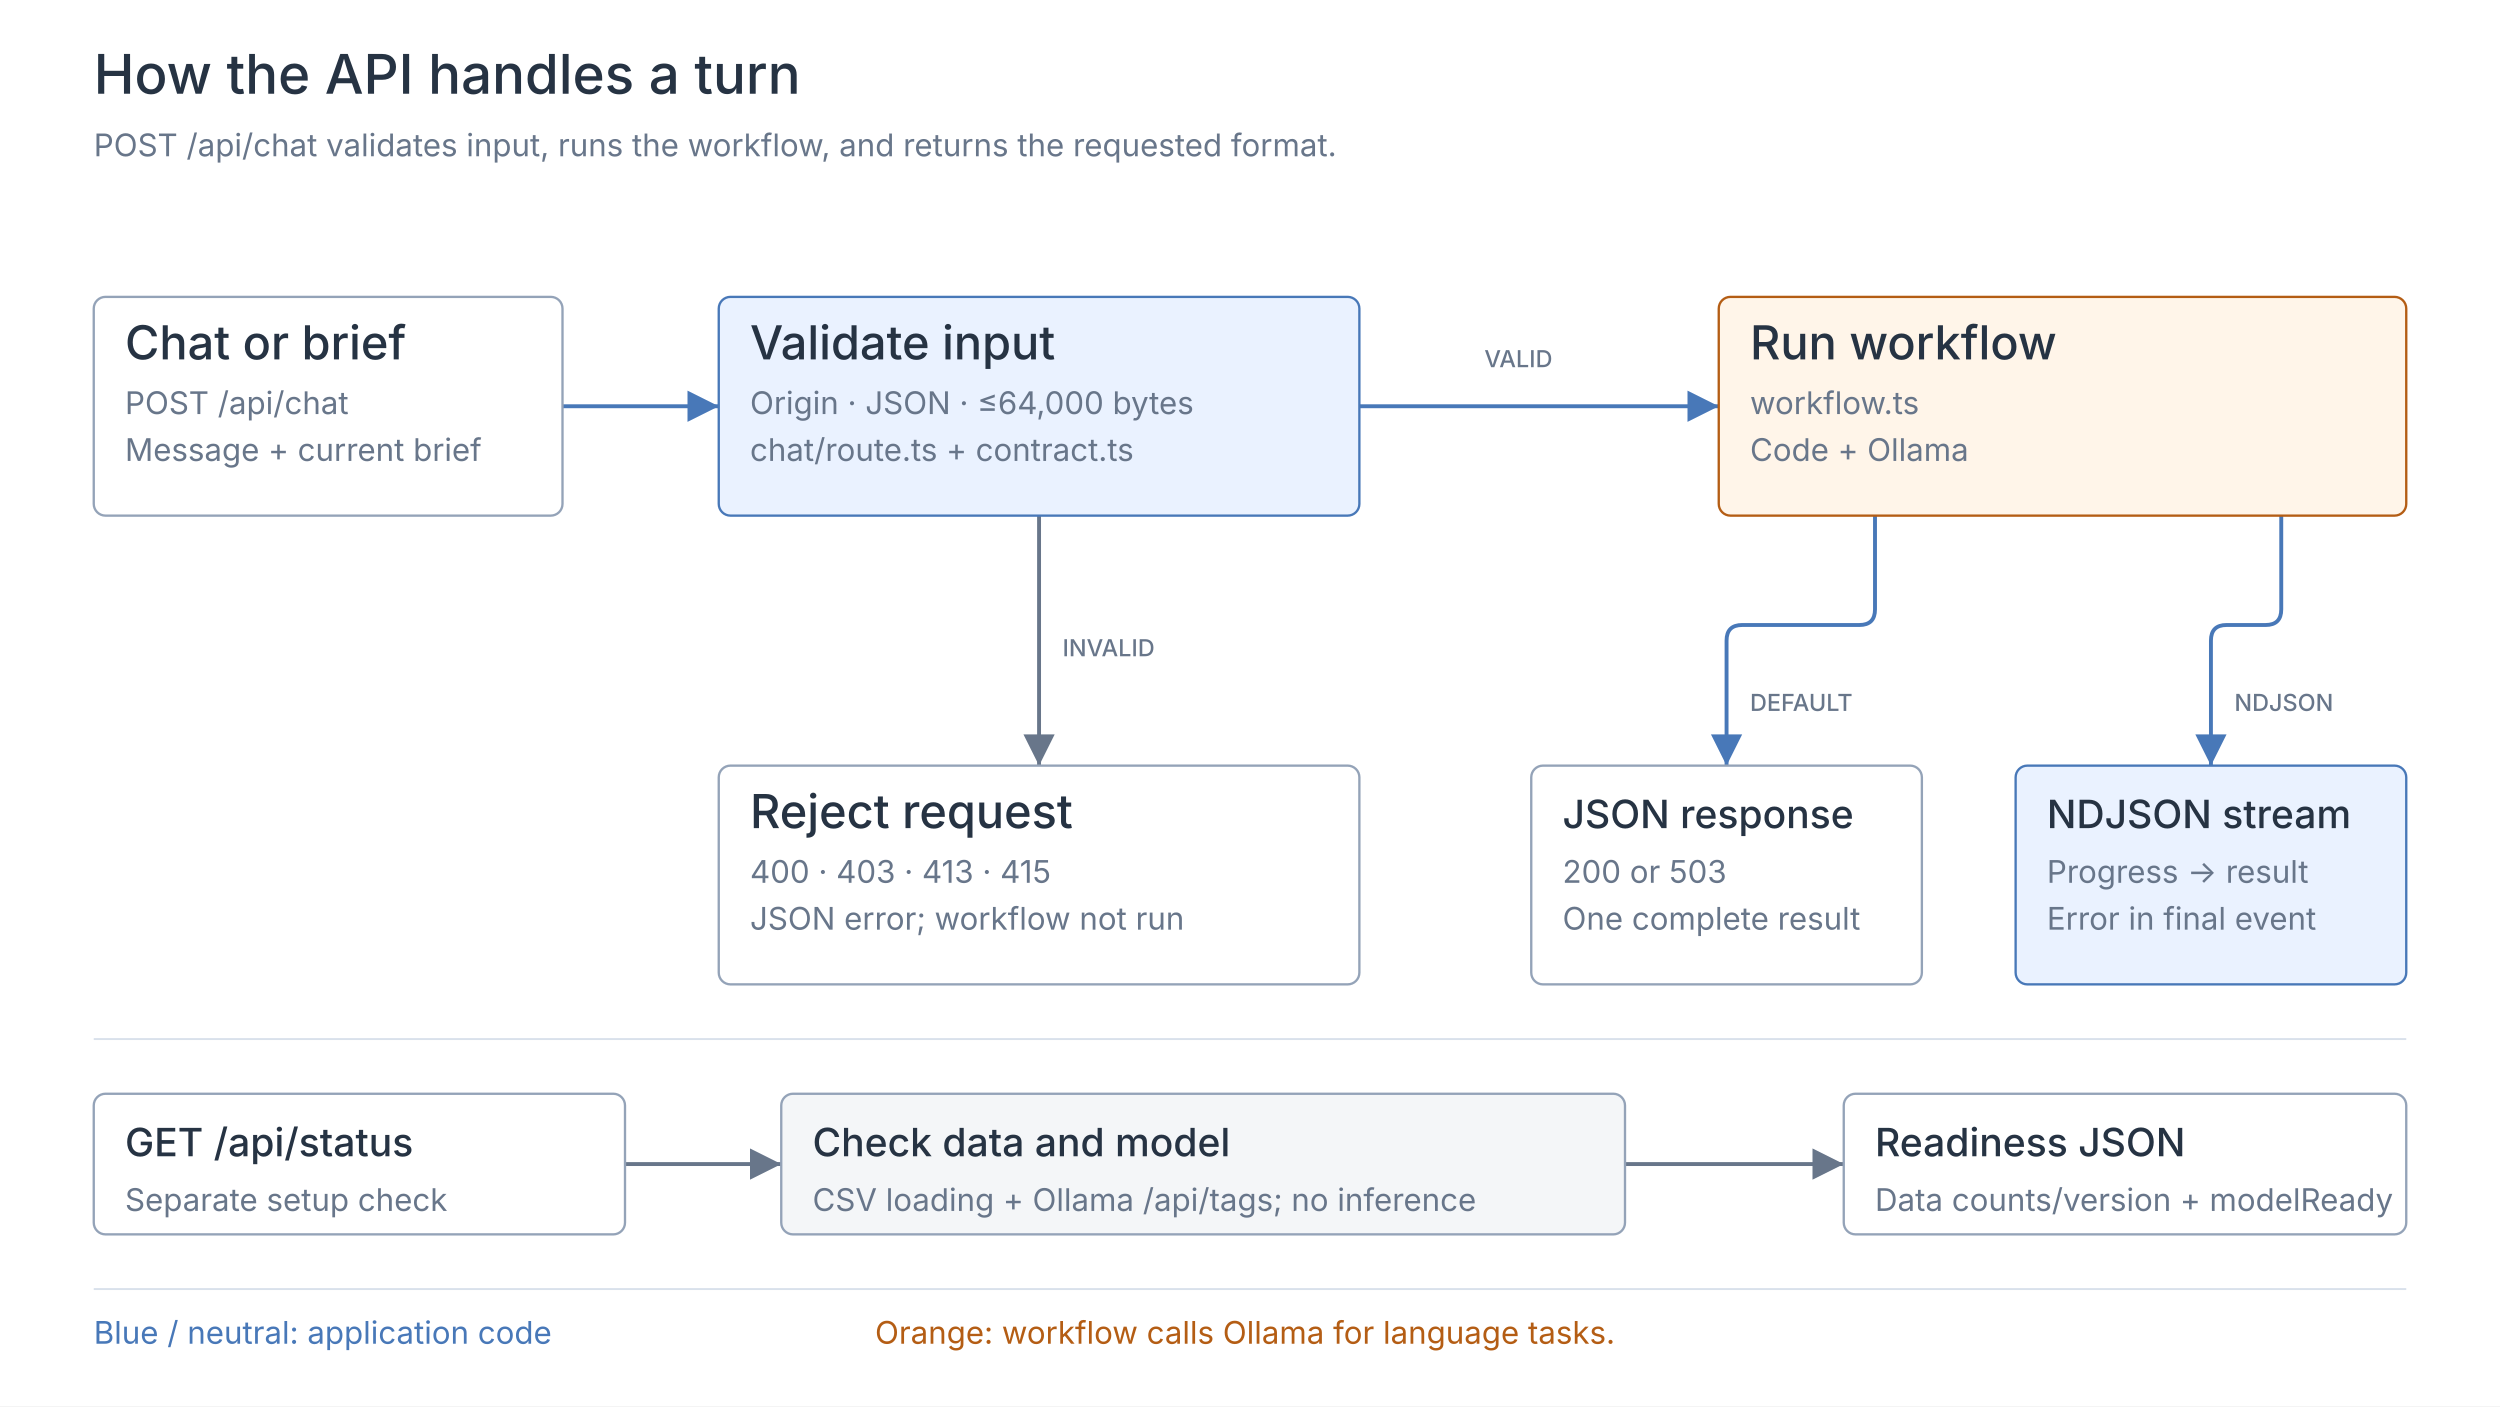
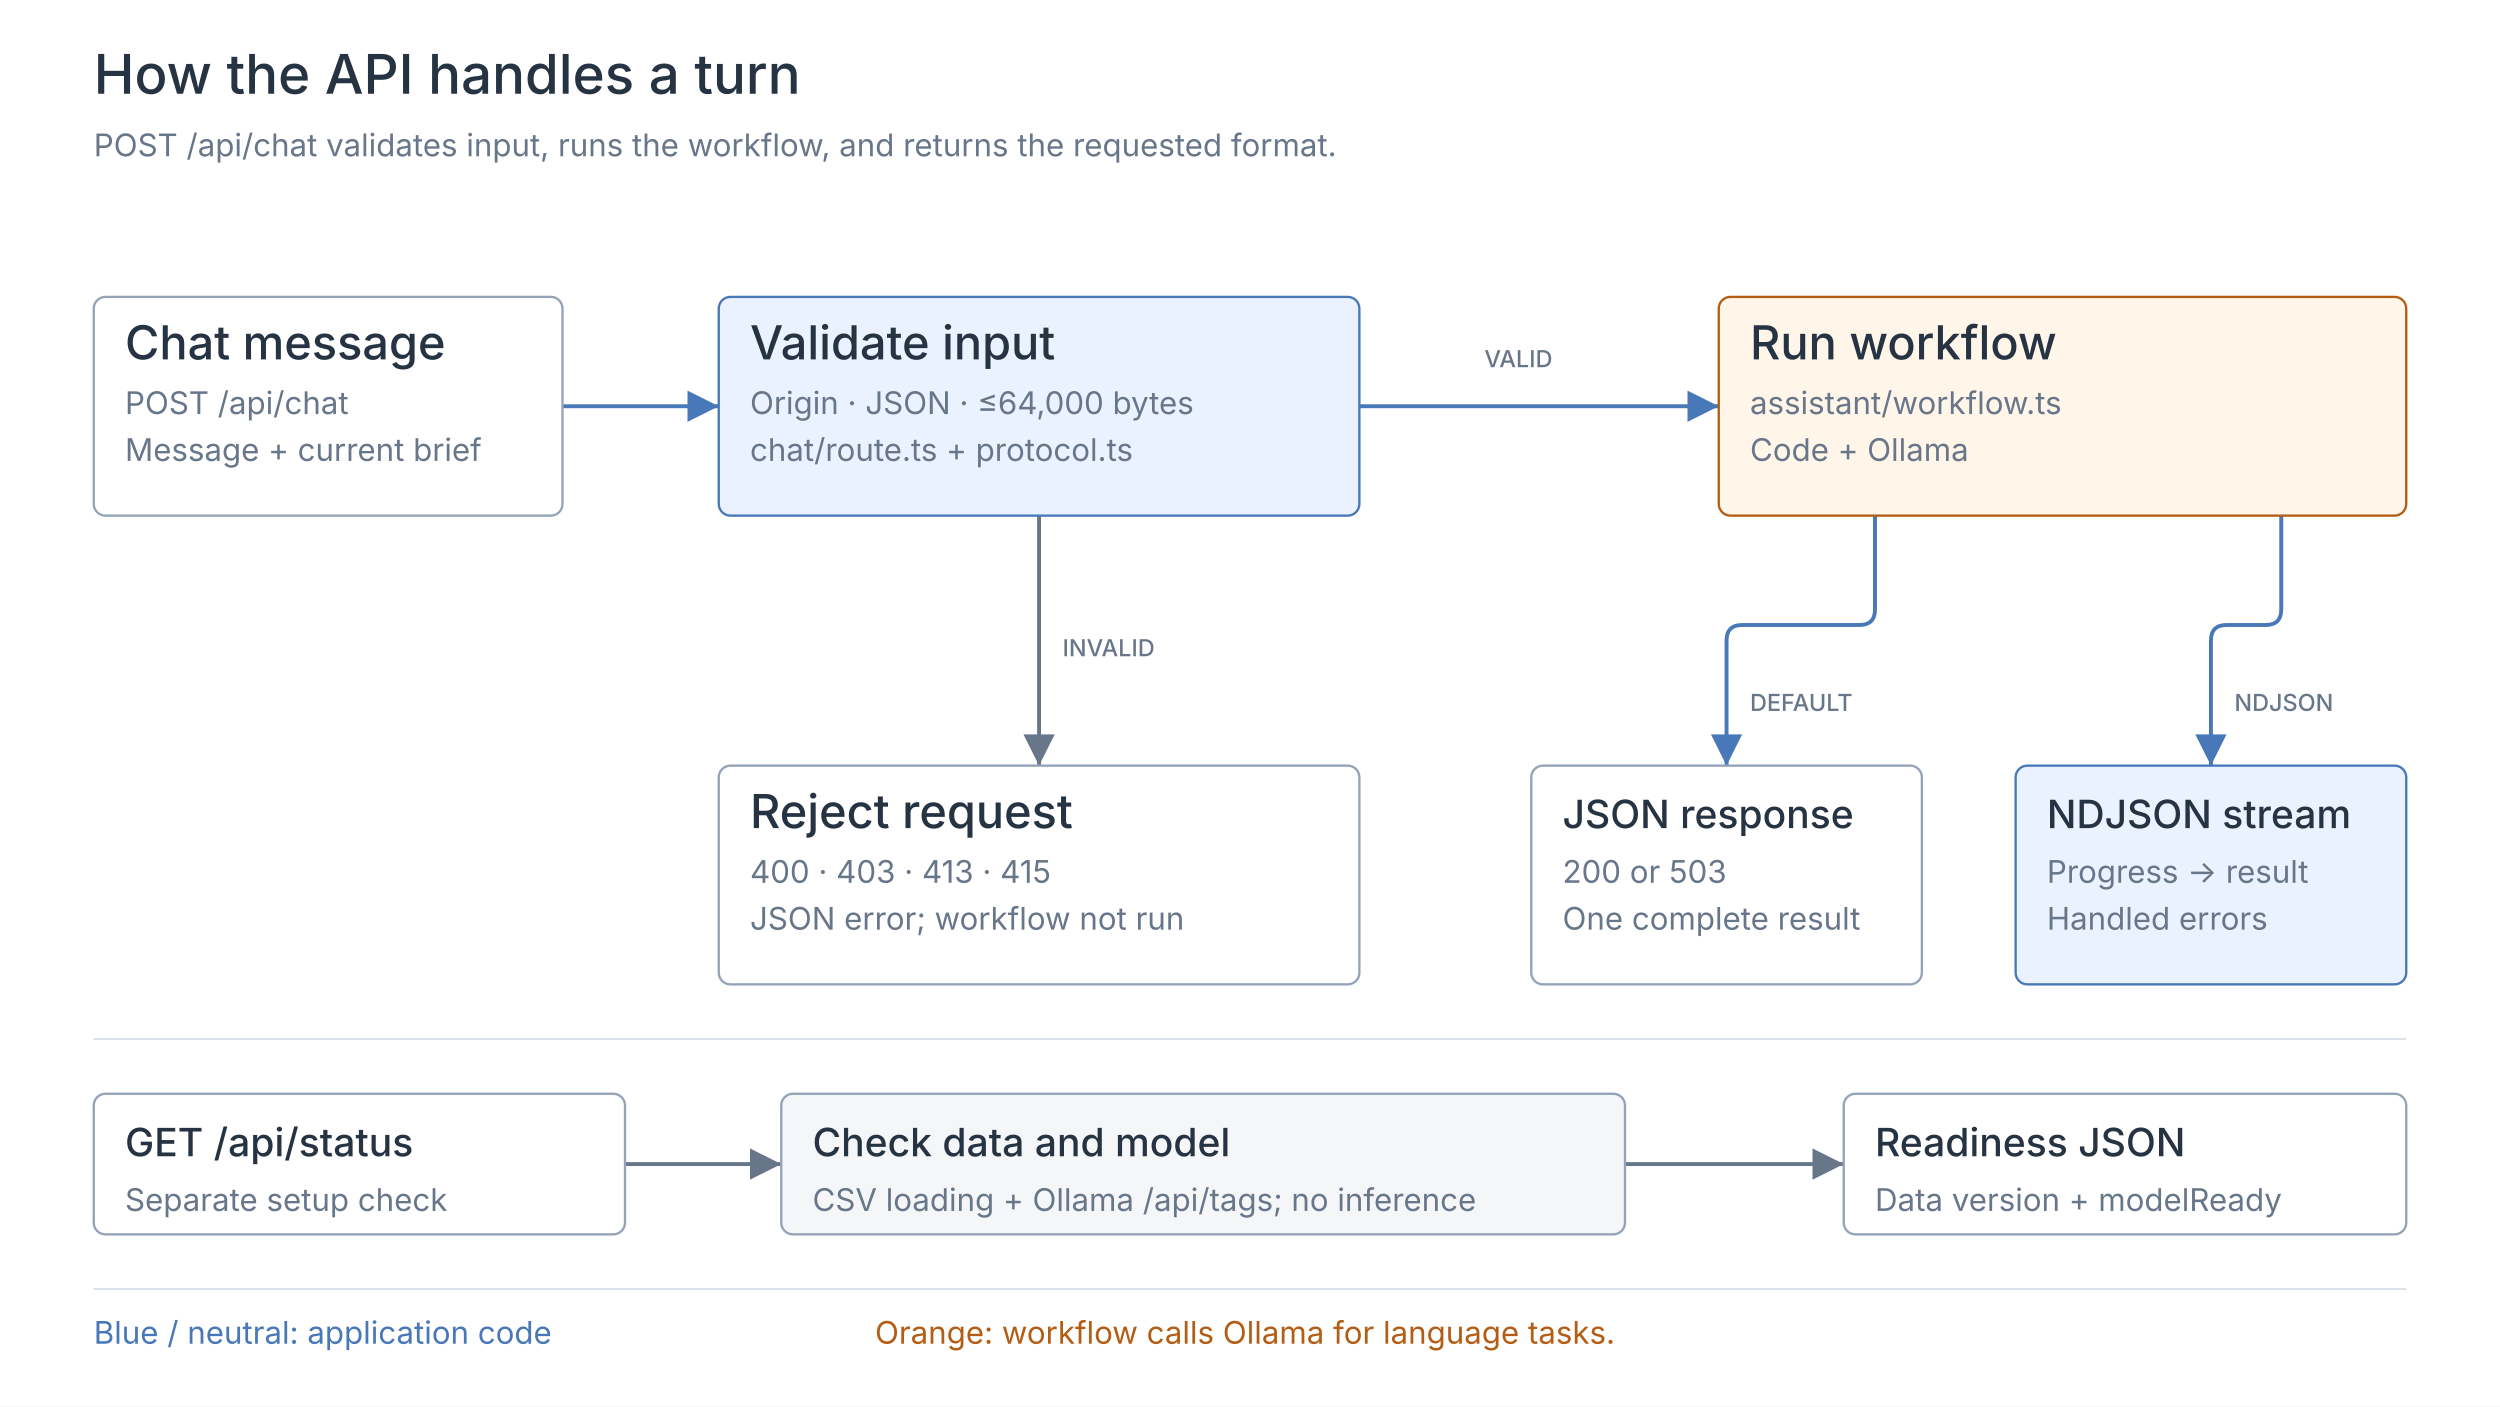
<svg xmlns="http://www.w3.org/2000/svg" viewBox="0 0 1280 720" width="1280" height="720" role="img" aria-labelledby="api-request-flow-title api-request-flow-desc" style="font-family:-apple-system,BlinkMacSystemFont,Segoe UI,sans-serif">
  <rect width="1280" height="720" fill="#ffffff" />
  <defs>
    <marker id="api-request-flow-muted" markerWidth="8" markerHeight="8" refX="8" refY="4" orient="auto">
      <path d="M0 0 L8 4 L0 8 Z" fill="#68768a" />
    </marker>
    <marker id="api-request-flow-blue" markerWidth="8" markerHeight="8" refX="8" refY="4" orient="auto">
      <path d="M0 0 L8 4 L0 8 Z" fill="#4878b8" />
    </marker>
    <marker id="api-request-flow-orange" markerWidth="8" markerHeight="8" refX="8" refY="4" orient="auto">
      <path d="M0 0 L8 4 L0 8 Z" fill="#b45d14" />
    </marker>
  </defs>
  <text x="48" y="48" font-size="28" fill="#263343" font-weight="500">How the API handles a turn</text>
  <text x="48" y="80" font-size="16" fill="#68768a" font-weight="400">POST /api/chat validates input, runs the workflow, and returns the requested format.</text>
  <path data-source="request" data-target="validate" d="M288 208 H368" fill="none" stroke="#4878b8" stroke-width="2" marker-end="url(#api-request-flow-blue)" />
  <path data-source="validate" data-target="workflow" d="M696 208 H880" fill="none" stroke="#4878b8" stroke-width="2" marker-end="url(#api-request-flow-blue)" />
  <path data-source="validate" data-target="reject" d="M532 264 V392" fill="none" stroke="#68768a" stroke-width="2" marker-end="url(#api-request-flow-muted)" />
  <path data-source="workflow" data-target="json" d="M960 264 V312 Q960 320 952 320 H892 Q884 320 884 328 V392" fill="none" stroke="#4878b8" stroke-width="2" marker-end="url(#api-request-flow-blue)" />
  <path data-source="workflow" data-target="stream" d="M1168 264 V312 Q1168 320 1160 320 H1140 Q1132 320 1132 328 V392" fill="none" stroke="#4878b8" stroke-width="2" marker-end="url(#api-request-flow-blue)" />
  <path data-source="status" data-target="checks" d="M320 596 H400" fill="none" stroke="#68768a" stroke-width="2" marker-end="url(#api-request-flow-muted)" />
  <path data-source="checks" data-target="readiness" d="M832 596 H944" fill="none" stroke="#68768a" stroke-width="2" marker-end="url(#api-request-flow-muted)" />
  <rect x="760" y="172" width="64" height="20" fill="#ffffff" />
  <text x="760" y="188" font-size="12" fill="#68768a" font-weight="500">VALID</text>
  <rect x="544" y="320" width="80" height="20" fill="#ffffff" />
  <text x="544" y="336" font-size="12" fill="#68768a" font-weight="500">INVALID</text>
  <rect x="896" y="348" width="84" height="20" fill="#ffffff" />
  <text x="896" y="364" font-size="12" fill="#68768a" font-weight="500">DEFAULT</text>
  <rect x="1144" y="348" width="80" height="20" fill="#ffffff" />
  <text x="1144" y="364" font-size="12" fill="#68768a" font-weight="500">NDJSON</text>
  <g data-node="request">
    <rect x="48" y="152" width="240" height="112" rx="6" fill="#ffffff" stroke="#94a3b8" stroke-width="1.2" />
-     <text x="64" y="184" font-size="24" fill="#263343" font-weight="500">Chat or brief</text>
+     <text x="64" y="184" font-size="24" fill="#263343" font-weight="500">Chat message</text>
    <text x="64" y="212" font-size="16" fill="#68768a" font-weight="400">POST /api/chat</text>
    <text x="64" y="236" font-size="16" fill="#68768a" font-weight="400">Message + current brief</text>
  </g>
  <g data-node="validate">
    <rect x="368" y="152" width="328" height="112" rx="6" fill="#eaf2ff" stroke="#4878b8" stroke-width="1.2" />
    <text x="384" y="184" font-size="24" fill="#263343" font-weight="500">Validate input</text>
    <text x="384" y="212" font-size="16" fill="#68768a" font-weight="400">Origin · JSON · ≤64,000 bytes</text>
-     <text x="384" y="236" font-size="16" fill="#68768a" font-weight="400">chat/route.ts + contract.ts</text>
+     <text x="384" y="236" font-size="16" fill="#68768a" font-weight="400">chat/route.ts + protocol.ts</text>
  </g>
  <g data-node="workflow">
    <rect x="880" y="152" width="352" height="112" rx="6" fill="#fff5e9" stroke="#b45d14" stroke-width="1.2" />
    <text x="896" y="184" font-size="24" fill="#263343" font-weight="500">Run workflow</text>
-     <text x="896" y="212" font-size="16" fill="#68768a" font-weight="400">workflow.ts</text>
+     <text x="896" y="212" font-size="16" fill="#68768a" font-weight="400">assistant/workflow.ts</text>
    <text x="896" y="236" font-size="16" fill="#68768a" font-weight="400">Code + Ollama</text>
  </g>
  <g data-node="reject">
    <rect x="368" y="392" width="328" height="112" rx="6" fill="#ffffff" stroke="#94a3b8" stroke-width="1.2" />
    <text x="384" y="424" font-size="24" fill="#263343" font-weight="500">Reject request</text>
    <text x="384" y="452" font-size="16" fill="#68768a" font-weight="400">400 · 403 · 413 · 415</text>
    <text x="384" y="476" font-size="16" fill="#68768a" font-weight="400">JSON error; workflow not run</text>
  </g>
  <g data-node="json">
    <rect x="784" y="392" width="200" height="112" rx="6" fill="#ffffff" stroke="#94a3b8" stroke-width="1.2" />
    <text x="800" y="424" font-size="20" fill="#263343" font-weight="500">JSON response</text>
    <text x="800" y="452" font-size="16" fill="#68768a" font-weight="400">200 or 503</text>
    <text x="800" y="476" font-size="16" fill="#68768a" font-weight="400">One complete result</text>
  </g>
  <g data-node="stream">
    <rect x="1032" y="392" width="200" height="112" rx="6" fill="#eaf2ff" stroke="#4878b8" stroke-width="1.2" />
    <text x="1048" y="424" font-size="20" fill="#263343" font-weight="500">NDJSON stream</text>
    <text x="1048" y="452" font-size="16" fill="#68768a" font-weight="400">Progress → result</text>
-     <text x="1048" y="476" font-size="16" fill="#68768a" font-weight="400">Error in final event</text>
+     <text x="1048" y="476" font-size="16" fill="#68768a" font-weight="400">Handled errors</text>
  </g>
  <line x1="48" y1="532" x2="1232" y2="532" stroke="#d9e1eb" />
  <g data-node="status">
    <rect x="48" y="560" width="272" height="72" rx="6" fill="#ffffff" stroke="#94a3b8" stroke-width="1.2" />
    <text x="64" y="592" font-size="20" fill="#263343" font-weight="500">GET /api/status</text>
    <text x="64" y="620" font-size="16" fill="#68768a" font-weight="400">Separate setup check</text>
  </g>
  <g data-node="checks">
    <rect x="400" y="560" width="432" height="72" rx="6" fill="#f4f6f8" stroke="#94a3b8" stroke-width="1.2" />
    <text x="416" y="592" font-size="20" fill="#263343" font-weight="500">Check data and model</text>
    <text x="416" y="620" font-size="16" fill="#68768a" font-weight="400">CSV loading + Ollama /api/tags; no inference</text>
  </g>
  <g data-node="readiness">
    <rect x="944" y="560" width="288" height="72" rx="6" fill="#ffffff" stroke="#94a3b8" stroke-width="1.2" />
    <text x="960" y="592" font-size="20" fill="#263343" font-weight="500">Readiness JSON</text>
-     <text x="960" y="620" font-size="16" fill="#68768a" font-weight="400">Data counts/version + modelReady</text>
+     <text x="960" y="620" font-size="16" fill="#68768a" font-weight="400">Data version + modelReady</text>
  </g>
  <line x1="48" y1="660" x2="1232" y2="660" stroke="#d9e1eb" />
  <text x="48" y="688" font-size="16" fill="#4878b8" font-weight="400">Blue / neutral: application code</text>
  <text x="448" y="688" font-size="16" fill="#b45d14" font-weight="400">Orange: workflow calls Ollama for language tasks.</text>
</svg>
